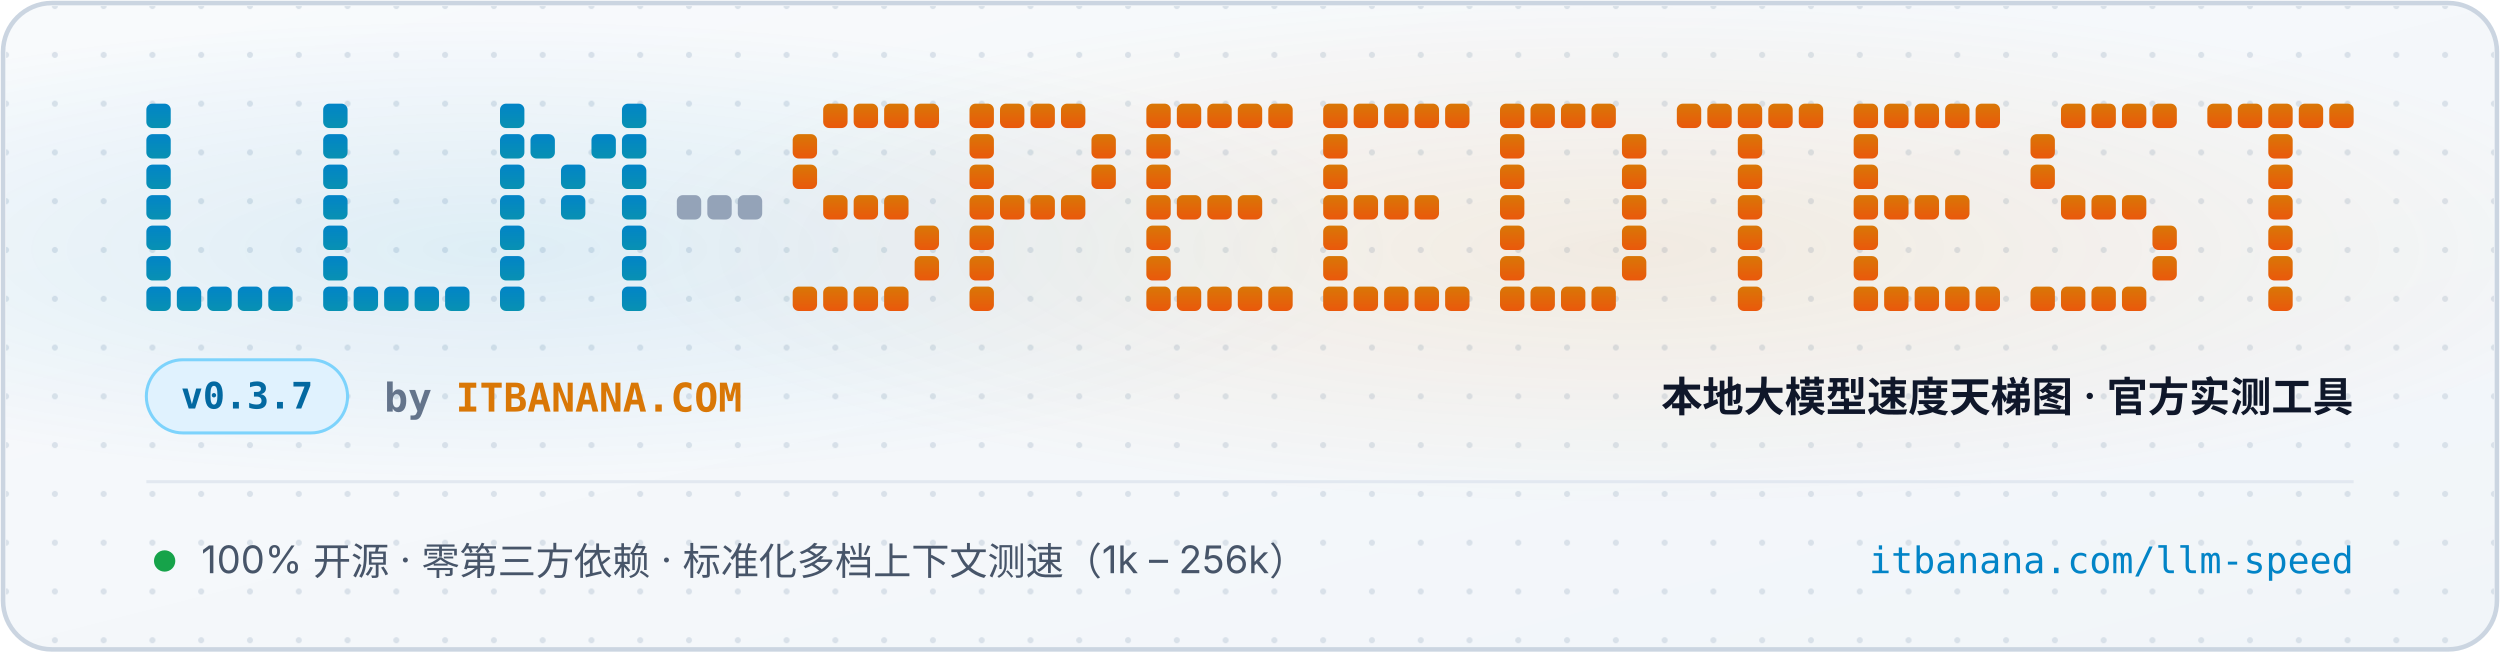
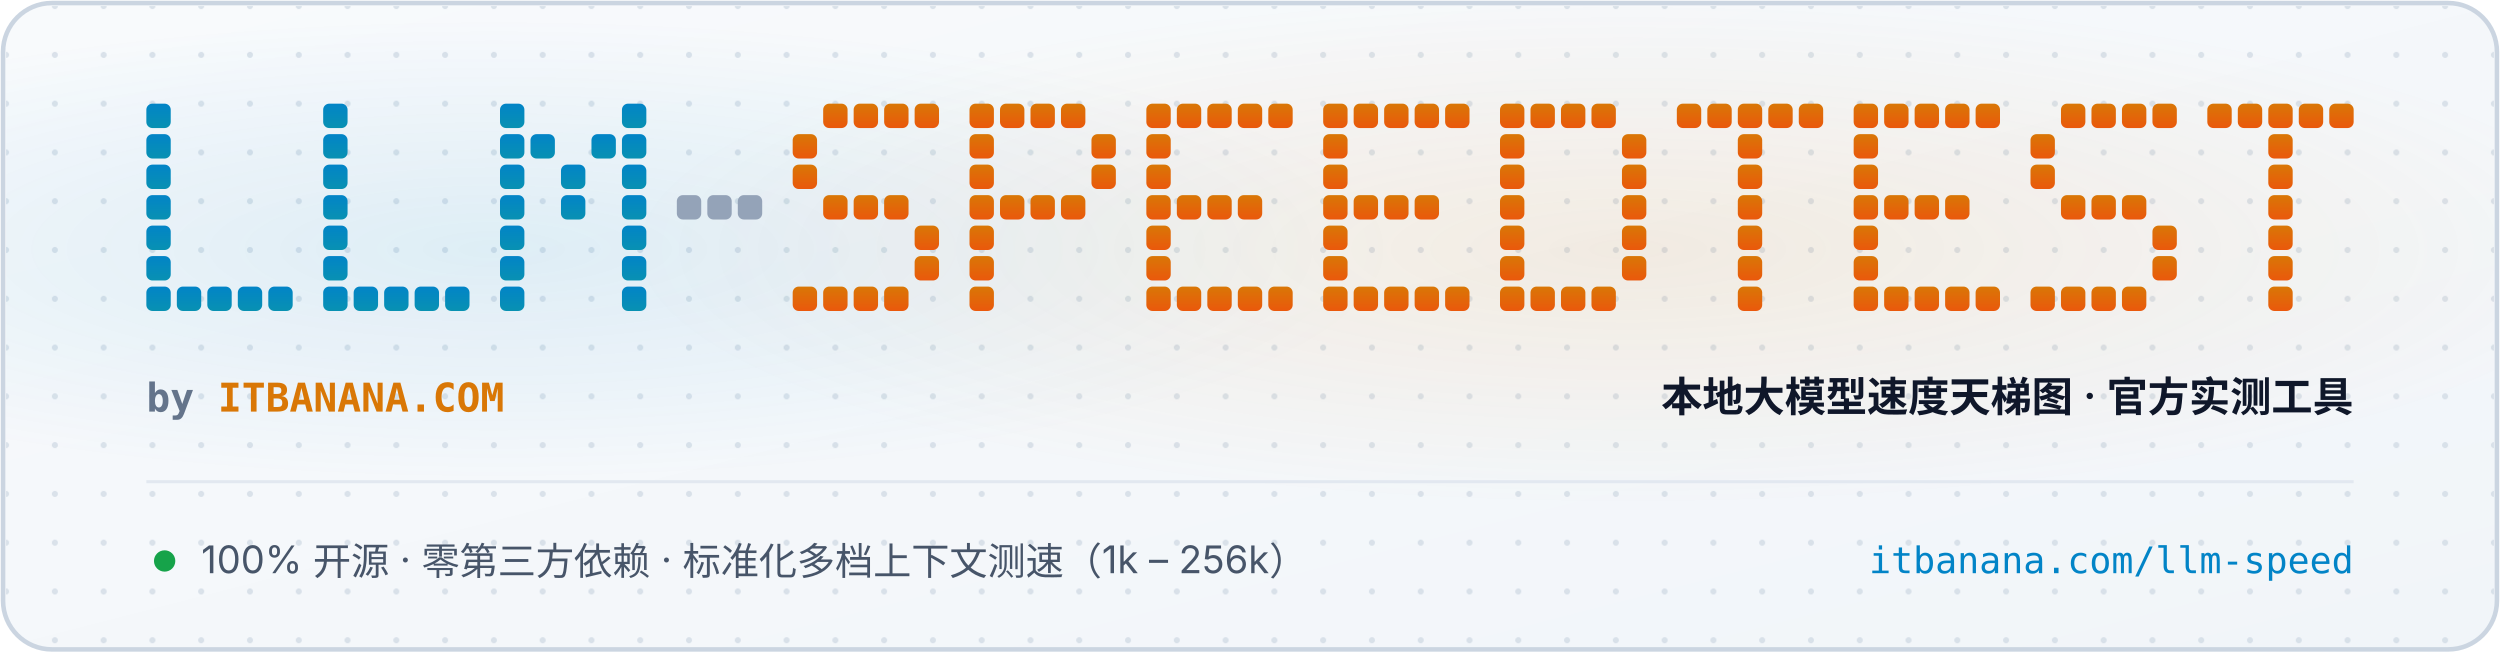
<svg xmlns="http://www.w3.org/2000/svg" viewBox="0 0 820 214" width="820" height="214" role="img" aria-label="LLM-SPEEDTEST by ITBANANA.COM">
  <defs>
    <linearGradient id="bgGrad" x1="0" y1="0" x2="1" y2="1">
      <stop offset="0%" stop-color="#f8fafc" />
      <stop offset="100%" stop-color="#f1f5f9" />
    </linearGradient>
    <linearGradient id="cyanGrad" x1="0" y1="0" x2="0" y2="1">
      <stop offset="0%" stop-color="#0284c7" />
      <stop offset="100%" stop-color="#0891b2" />
    </linearGradient>
    <linearGradient id="goldGrad" x1="0" y1="0" x2="0" y2="1">
      <stop offset="0%" stop-color="#d97706" />
      <stop offset="100%" stop-color="#ea580c" />
    </linearGradient>
    <radialGradient id="glowCyan" cx="20%" cy="38%" r="36%">
      <stop offset="0%" stop-color="#0284c7" stop-opacity="0.10" />
      <stop offset="100%" stop-color="#0284c7" stop-opacity="0" />
    </radialGradient>
    <radialGradient id="glowGold" cx="65%" cy="38%" r="40%">
      <stop offset="0%" stop-color="#d97706" stop-opacity="0.10" />
      <stop offset="100%" stop-color="#d97706" stop-opacity="0" />
    </radialGradient>
    <pattern id="dotGrid" width="16" height="16" patternUnits="userSpaceOnUse">
      <circle cx="2" cy="2" r="1" fill="#cbd5e1" opacity="0.65" />
    </pattern>
  </defs>
  <rect x="1" y="1" width="818" height="212" rx="16" fill="url(#bgGrad)" stroke="#cbd5e1" stroke-width="1.5" />
  <rect x="2" y="2" width="816" height="210" rx="15" fill="url(#dotGrid)" />
  <rect x="2" y="2" width="816" height="210" rx="15" fill="url(#glowCyan)" />
  <rect x="2" y="2" width="816" height="210" rx="15" fill="url(#glowGold)" />
  <g>
    <rect x="48" y="34" width="8" height="8" rx="2.0" fill="url(#cyanGrad)" />
    <rect x="48" y="44" width="8" height="8" rx="2.0" fill="url(#cyanGrad)" />
    <rect x="48" y="54" width="8" height="8" rx="2.0" fill="url(#cyanGrad)" />
    <rect x="48" y="64" width="8" height="8" rx="2.0" fill="url(#cyanGrad)" />
    <rect x="48" y="74" width="8" height="8" rx="2.0" fill="url(#cyanGrad)" />
    <rect x="48" y="84" width="8" height="8" rx="2.0" fill="url(#cyanGrad)" />
    <rect x="48" y="94" width="8" height="8" rx="2.0" fill="url(#cyanGrad)" />
    <rect x="58" y="94" width="8" height="8" rx="2.0" fill="url(#cyanGrad)" />
    <rect x="68" y="94" width="8" height="8" rx="2.0" fill="url(#cyanGrad)" />
    <rect x="78" y="94" width="8" height="8" rx="2.0" fill="url(#cyanGrad)" />
    <rect x="88" y="94" width="8" height="8" rx="2.0" fill="url(#cyanGrad)" />
    <rect x="106" y="34" width="8" height="8" rx="2.0" fill="url(#cyanGrad)" />
    <rect x="106" y="44" width="8" height="8" rx="2.0" fill="url(#cyanGrad)" />
    <rect x="106" y="54" width="8" height="8" rx="2.0" fill="url(#cyanGrad)" />
    <rect x="106" y="64" width="8" height="8" rx="2.0" fill="url(#cyanGrad)" />
    <rect x="106" y="74" width="8" height="8" rx="2.0" fill="url(#cyanGrad)" />
    <rect x="106" y="84" width="8" height="8" rx="2.0" fill="url(#cyanGrad)" />
    <rect x="106" y="94" width="8" height="8" rx="2.0" fill="url(#cyanGrad)" />
    <rect x="116" y="94" width="8" height="8" rx="2.0" fill="url(#cyanGrad)" />
    <rect x="126" y="94" width="8" height="8" rx="2.0" fill="url(#cyanGrad)" />
    <rect x="136" y="94" width="8" height="8" rx="2.0" fill="url(#cyanGrad)" />
    <rect x="146" y="94" width="8" height="8" rx="2.0" fill="url(#cyanGrad)" />
    <rect x="164" y="34" width="8" height="8" rx="2.0" fill="url(#cyanGrad)" />
    <rect x="204" y="34" width="8" height="8" rx="2.0" fill="url(#cyanGrad)" />
    <rect x="164" y="44" width="8" height="8" rx="2.0" fill="url(#cyanGrad)" />
    <rect x="174" y="44" width="8" height="8" rx="2.0" fill="url(#cyanGrad)" />
    <rect x="194" y="44" width="8" height="8" rx="2.0" fill="url(#cyanGrad)" />
    <rect x="204" y="44" width="8" height="8" rx="2.0" fill="url(#cyanGrad)" />
    <rect x="164" y="54" width="8" height="8" rx="2.0" fill="url(#cyanGrad)" />
    <rect x="184" y="54" width="8" height="8" rx="2.0" fill="url(#cyanGrad)" />
    <rect x="204" y="54" width="8" height="8" rx="2.0" fill="url(#cyanGrad)" />
    <rect x="164" y="64" width="8" height="8" rx="2.0" fill="url(#cyanGrad)" />
    <rect x="184" y="64" width="8" height="8" rx="2.0" fill="url(#cyanGrad)" />
    <rect x="204" y="64" width="8" height="8" rx="2.0" fill="url(#cyanGrad)" />
    <rect x="164" y="74" width="8" height="8" rx="2.0" fill="url(#cyanGrad)" />
    <rect x="204" y="74" width="8" height="8" rx="2.0" fill="url(#cyanGrad)" />
    <rect x="164" y="84" width="8" height="8" rx="2.0" fill="url(#cyanGrad)" />
    <rect x="204" y="84" width="8" height="8" rx="2.0" fill="url(#cyanGrad)" />
    <rect x="164" y="94" width="8" height="8" rx="2.0" fill="url(#cyanGrad)" />
    <rect x="204" y="94" width="8" height="8" rx="2.0" fill="url(#cyanGrad)" />
  </g>
  <g>
    <rect x="222" y="64" width="8" height="8" rx="2.0" fill="#94a3b8" />
    <rect x="232" y="64" width="8" height="8" rx="2.0" fill="#94a3b8" />
    <rect x="242" y="64" width="8" height="8" rx="2.0" fill="#94a3b8" />
  </g>
  <g>
    <rect x="270" y="34" width="8" height="8" rx="2.0" fill="url(#goldGrad)" />
    <rect x="280" y="34" width="8" height="8" rx="2.0" fill="url(#goldGrad)" />
    <rect x="290" y="34" width="8" height="8" rx="2.0" fill="url(#goldGrad)" />
    <rect x="300" y="34" width="8" height="8" rx="2.0" fill="url(#goldGrad)" />
    <rect x="260" y="44" width="8" height="8" rx="2.0" fill="url(#goldGrad)" />
    <rect x="260" y="54" width="8" height="8" rx="2.0" fill="url(#goldGrad)" />
    <rect x="270" y="64" width="8" height="8" rx="2.0" fill="url(#goldGrad)" />
    <rect x="280" y="64" width="8" height="8" rx="2.0" fill="url(#goldGrad)" />
    <rect x="290" y="64" width="8" height="8" rx="2.0" fill="url(#goldGrad)" />
    <rect x="300" y="74" width="8" height="8" rx="2.0" fill="url(#goldGrad)" />
    <rect x="300" y="84" width="8" height="8" rx="2.0" fill="url(#goldGrad)" />
    <rect x="260" y="94" width="8" height="8" rx="2.0" fill="url(#goldGrad)" />
    <rect x="270" y="94" width="8" height="8" rx="2.0" fill="url(#goldGrad)" />
    <rect x="280" y="94" width="8" height="8" rx="2.0" fill="url(#goldGrad)" />
    <rect x="290" y="94" width="8" height="8" rx="2.0" fill="url(#goldGrad)" />
    <rect x="318" y="34" width="8" height="8" rx="2.0" fill="url(#goldGrad)" />
    <rect x="328" y="34" width="8" height="8" rx="2.0" fill="url(#goldGrad)" />
    <rect x="338" y="34" width="8" height="8" rx="2.0" fill="url(#goldGrad)" />
    <rect x="348" y="34" width="8" height="8" rx="2.0" fill="url(#goldGrad)" />
    <rect x="318" y="44" width="8" height="8" rx="2.0" fill="url(#goldGrad)" />
    <rect x="358" y="44" width="8" height="8" rx="2.0" fill="url(#goldGrad)" />
    <rect x="318" y="54" width="8" height="8" rx="2.0" fill="url(#goldGrad)" />
    <rect x="358" y="54" width="8" height="8" rx="2.0" fill="url(#goldGrad)" />
    <rect x="318" y="64" width="8" height="8" rx="2.0" fill="url(#goldGrad)" />
    <rect x="328" y="64" width="8" height="8" rx="2.0" fill="url(#goldGrad)" />
    <rect x="338" y="64" width="8" height="8" rx="2.0" fill="url(#goldGrad)" />
    <rect x="348" y="64" width="8" height="8" rx="2.0" fill="url(#goldGrad)" />
    <rect x="318" y="74" width="8" height="8" rx="2.0" fill="url(#goldGrad)" />
    <rect x="318" y="84" width="8" height="8" rx="2.0" fill="url(#goldGrad)" />
    <rect x="318" y="94" width="8" height="8" rx="2.0" fill="url(#goldGrad)" />
    <rect x="376" y="34" width="8" height="8" rx="2.0" fill="url(#goldGrad)" />
    <rect x="386" y="34" width="8" height="8" rx="2.0" fill="url(#goldGrad)" />
    <rect x="396" y="34" width="8" height="8" rx="2.0" fill="url(#goldGrad)" />
    <rect x="406" y="34" width="8" height="8" rx="2.0" fill="url(#goldGrad)" />
    <rect x="416" y="34" width="8" height="8" rx="2.0" fill="url(#goldGrad)" />
    <rect x="376" y="44" width="8" height="8" rx="2.0" fill="url(#goldGrad)" />
    <rect x="376" y="54" width="8" height="8" rx="2.0" fill="url(#goldGrad)" />
    <rect x="376" y="64" width="8" height="8" rx="2.0" fill="url(#goldGrad)" />
    <rect x="386" y="64" width="8" height="8" rx="2.0" fill="url(#goldGrad)" />
    <rect x="396" y="64" width="8" height="8" rx="2.0" fill="url(#goldGrad)" />
    <rect x="406" y="64" width="8" height="8" rx="2.0" fill="url(#goldGrad)" />
    <rect x="376" y="74" width="8" height="8" rx="2.0" fill="url(#goldGrad)" />
    <rect x="376" y="84" width="8" height="8" rx="2.0" fill="url(#goldGrad)" />
    <rect x="376" y="94" width="8" height="8" rx="2.0" fill="url(#goldGrad)" />
    <rect x="386" y="94" width="8" height="8" rx="2.0" fill="url(#goldGrad)" />
    <rect x="396" y="94" width="8" height="8" rx="2.0" fill="url(#goldGrad)" />
    <rect x="406" y="94" width="8" height="8" rx="2.0" fill="url(#goldGrad)" />
    <rect x="416" y="94" width="8" height="8" rx="2.0" fill="url(#goldGrad)" />
    <rect x="434" y="34" width="8" height="8" rx="2.0" fill="url(#goldGrad)" />
    <rect x="444" y="34" width="8" height="8" rx="2.0" fill="url(#goldGrad)" />
    <rect x="454" y="34" width="8" height="8" rx="2.0" fill="url(#goldGrad)" />
    <rect x="464" y="34" width="8" height="8" rx="2.0" fill="url(#goldGrad)" />
    <rect x="474" y="34" width="8" height="8" rx="2.0" fill="url(#goldGrad)" />
    <rect x="434" y="44" width="8" height="8" rx="2.0" fill="url(#goldGrad)" />
    <rect x="434" y="54" width="8" height="8" rx="2.0" fill="url(#goldGrad)" />
    <rect x="434" y="64" width="8" height="8" rx="2.0" fill="url(#goldGrad)" />
    <rect x="444" y="64" width="8" height="8" rx="2.0" fill="url(#goldGrad)" />
    <rect x="454" y="64" width="8" height="8" rx="2.0" fill="url(#goldGrad)" />
    <rect x="464" y="64" width="8" height="8" rx="2.0" fill="url(#goldGrad)" />
    <rect x="434" y="74" width="8" height="8" rx="2.0" fill="url(#goldGrad)" />
    <rect x="434" y="84" width="8" height="8" rx="2.0" fill="url(#goldGrad)" />
    <rect x="434" y="94" width="8" height="8" rx="2.0" fill="url(#goldGrad)" />
    <rect x="444" y="94" width="8" height="8" rx="2.0" fill="url(#goldGrad)" />
    <rect x="454" y="94" width="8" height="8" rx="2.0" fill="url(#goldGrad)" />
    <rect x="464" y="94" width="8" height="8" rx="2.0" fill="url(#goldGrad)" />
    <rect x="474" y="94" width="8" height="8" rx="2.0" fill="url(#goldGrad)" />
    <rect x="492" y="34" width="8" height="8" rx="2.0" fill="url(#goldGrad)" />
    <rect x="502" y="34" width="8" height="8" rx="2.0" fill="url(#goldGrad)" />
    <rect x="512" y="34" width="8" height="8" rx="2.0" fill="url(#goldGrad)" />
    <rect x="522" y="34" width="8" height="8" rx="2.0" fill="url(#goldGrad)" />
    <rect x="492" y="44" width="8" height="8" rx="2.0" fill="url(#goldGrad)" />
    <rect x="532" y="44" width="8" height="8" rx="2.0" fill="url(#goldGrad)" />
    <rect x="492" y="54" width="8" height="8" rx="2.0" fill="url(#goldGrad)" />
    <rect x="532" y="54" width="8" height="8" rx="2.0" fill="url(#goldGrad)" />
    <rect x="492" y="64" width="8" height="8" rx="2.0" fill="url(#goldGrad)" />
    <rect x="532" y="64" width="8" height="8" rx="2.0" fill="url(#goldGrad)" />
    <rect x="492" y="74" width="8" height="8" rx="2.0" fill="url(#goldGrad)" />
    <rect x="532" y="74" width="8" height="8" rx="2.0" fill="url(#goldGrad)" />
    <rect x="492" y="84" width="8" height="8" rx="2.0" fill="url(#goldGrad)" />
    <rect x="532" y="84" width="8" height="8" rx="2.0" fill="url(#goldGrad)" />
    <rect x="492" y="94" width="8" height="8" rx="2.0" fill="url(#goldGrad)" />
    <rect x="502" y="94" width="8" height="8" rx="2.0" fill="url(#goldGrad)" />
    <rect x="512" y="94" width="8" height="8" rx="2.0" fill="url(#goldGrad)" />
    <rect x="522" y="94" width="8" height="8" rx="2.0" fill="url(#goldGrad)" />
    <rect x="550" y="34" width="8" height="8" rx="2.0" fill="url(#goldGrad)" />
    <rect x="560" y="34" width="8" height="8" rx="2.0" fill="url(#goldGrad)" />
    <rect x="570" y="34" width="8" height="8" rx="2.0" fill="url(#goldGrad)" />
    <rect x="580" y="34" width="8" height="8" rx="2.0" fill="url(#goldGrad)" />
    <rect x="590" y="34" width="8" height="8" rx="2.0" fill="url(#goldGrad)" />
    <rect x="570" y="44" width="8" height="8" rx="2.0" fill="url(#goldGrad)" />
    <rect x="570" y="54" width="8" height="8" rx="2.0" fill="url(#goldGrad)" />
    <rect x="570" y="64" width="8" height="8" rx="2.0" fill="url(#goldGrad)" />
    <rect x="570" y="74" width="8" height="8" rx="2.0" fill="url(#goldGrad)" />
    <rect x="570" y="84" width="8" height="8" rx="2.0" fill="url(#goldGrad)" />
    <rect x="570" y="94" width="8" height="8" rx="2.0" fill="url(#goldGrad)" />
    <rect x="608" y="34" width="8" height="8" rx="2.0" fill="url(#goldGrad)" />
    <rect x="618" y="34" width="8" height="8" rx="2.0" fill="url(#goldGrad)" />
    <rect x="628" y="34" width="8" height="8" rx="2.0" fill="url(#goldGrad)" />
    <rect x="638" y="34" width="8" height="8" rx="2.0" fill="url(#goldGrad)" />
    <rect x="648" y="34" width="8" height="8" rx="2.0" fill="url(#goldGrad)" />
    <rect x="608" y="44" width="8" height="8" rx="2.0" fill="url(#goldGrad)" />
    <rect x="608" y="54" width="8" height="8" rx="2.0" fill="url(#goldGrad)" />
    <rect x="608" y="64" width="8" height="8" rx="2.0" fill="url(#goldGrad)" />
    <rect x="618" y="64" width="8" height="8" rx="2.0" fill="url(#goldGrad)" />
    <rect x="628" y="64" width="8" height="8" rx="2.0" fill="url(#goldGrad)" />
    <rect x="638" y="64" width="8" height="8" rx="2.0" fill="url(#goldGrad)" />
    <rect x="608" y="74" width="8" height="8" rx="2.0" fill="url(#goldGrad)" />
    <rect x="608" y="84" width="8" height="8" rx="2.0" fill="url(#goldGrad)" />
    <rect x="608" y="94" width="8" height="8" rx="2.0" fill="url(#goldGrad)" />
    <rect x="618" y="94" width="8" height="8" rx="2.0" fill="url(#goldGrad)" />
    <rect x="628" y="94" width="8" height="8" rx="2.0" fill="url(#goldGrad)" />
    <rect x="638" y="94" width="8" height="8" rx="2.0" fill="url(#goldGrad)" />
    <rect x="648" y="94" width="8" height="8" rx="2.0" fill="url(#goldGrad)" />
    <rect x="676" y="34" width="8" height="8" rx="2.0" fill="url(#goldGrad)" />
    <rect x="686" y="34" width="8" height="8" rx="2.0" fill="url(#goldGrad)" />
    <rect x="696" y="34" width="8" height="8" rx="2.0" fill="url(#goldGrad)" />
    <rect x="706" y="34" width="8" height="8" rx="2.0" fill="url(#goldGrad)" />
    <rect x="666" y="44" width="8" height="8" rx="2.0" fill="url(#goldGrad)" />
    <rect x="666" y="54" width="8" height="8" rx="2.0" fill="url(#goldGrad)" />
    <rect x="676" y="64" width="8" height="8" rx="2.0" fill="url(#goldGrad)" />
    <rect x="686" y="64" width="8" height="8" rx="2.0" fill="url(#goldGrad)" />
    <rect x="696" y="64" width="8" height="8" rx="2.0" fill="url(#goldGrad)" />
    <rect x="706" y="74" width="8" height="8" rx="2.0" fill="url(#goldGrad)" />
    <rect x="706" y="84" width="8" height="8" rx="2.0" fill="url(#goldGrad)" />
    <rect x="666" y="94" width="8" height="8" rx="2.0" fill="url(#goldGrad)" />
    <rect x="676" y="94" width="8" height="8" rx="2.0" fill="url(#goldGrad)" />
    <rect x="686" y="94" width="8" height="8" rx="2.0" fill="url(#goldGrad)" />
    <rect x="696" y="94" width="8" height="8" rx="2.0" fill="url(#goldGrad)" />
    <rect x="724" y="34" width="8" height="8" rx="2.0" fill="url(#goldGrad)" />
    <rect x="734" y="34" width="8" height="8" rx="2.0" fill="url(#goldGrad)" />
    <rect x="744" y="34" width="8" height="8" rx="2.0" fill="url(#goldGrad)" />
    <rect x="754" y="34" width="8" height="8" rx="2.0" fill="url(#goldGrad)" />
    <rect x="764" y="34" width="8" height="8" rx="2.0" fill="url(#goldGrad)" />
    <rect x="744" y="44" width="8" height="8" rx="2.0" fill="url(#goldGrad)" />
    <rect x="744" y="54" width="8" height="8" rx="2.0" fill="url(#goldGrad)" />
    <rect x="744" y="64" width="8" height="8" rx="2.0" fill="url(#goldGrad)" />
    <rect x="744" y="74" width="8" height="8" rx="2.0" fill="url(#goldGrad)" />
    <rect x="744" y="84" width="8" height="8" rx="2.0" fill="url(#goldGrad)" />
    <rect x="744" y="94" width="8" height="8" rx="2.0" fill="url(#goldGrad)" />
  </g>
  <g font-family="ui-monospace, SFMono-Regular, Menlo, Monaco, Consolas, monospace">
-     <rect x="48" y="118" width="66" height="24" rx="12" fill="#e0f2fe" stroke="#7dd3fc" stroke-width="1" />
-     <text x="81" y="134" text-anchor="middle" font-size="12" font-weight="700" fill="#0369a1">v0.3.7</text>
-     <text x="126" y="135" font-size="13" font-weight="600" fill="#64748b">by <tspan fill="#d97706" font-weight="700">ITBANANA.COM</tspan>
+     <text x="48" y="135" font-size="13" font-weight="600" fill="#64748b">by <tspan fill="#d97706" font-weight="700">ITBANANA.COM</tspan>
    </text>
    <text x="772" y="135" text-anchor="end" font-family="-apple-system, BlinkMacSystemFont, PingFang SC, Microsoft YaHei, sans-serif" font-size="13.5" font-weight="600" fill="#0f172a">本地大模型速度天梯图 · 官方实测工具</text>
  </g>
  <line x1="48" y1="158" x2="772" y2="158" stroke="#e2e8f0" stroke-width="1" />
  <g font-family="-apple-system, BlinkMacSystemFont, PingFang SC, Microsoft YaHei, sans-serif" font-size="12.5" fill="#475569">
    <circle cx="54" cy="184" r="3.5" fill="#16a34a" />
    <text x="66" y="188">100% 开源 · 零第三方依赖 · 标准化多档上下文测速（1k – 256k）</text>
    <text x="772" y="188" text-anchor="end" font-family="ui-monospace, SFMono-Regular, Menlo, Consolas, monospace" font-size="12" fill="#0284c7">itbanana.com/llm-speed</text>
  </g>
</svg>
